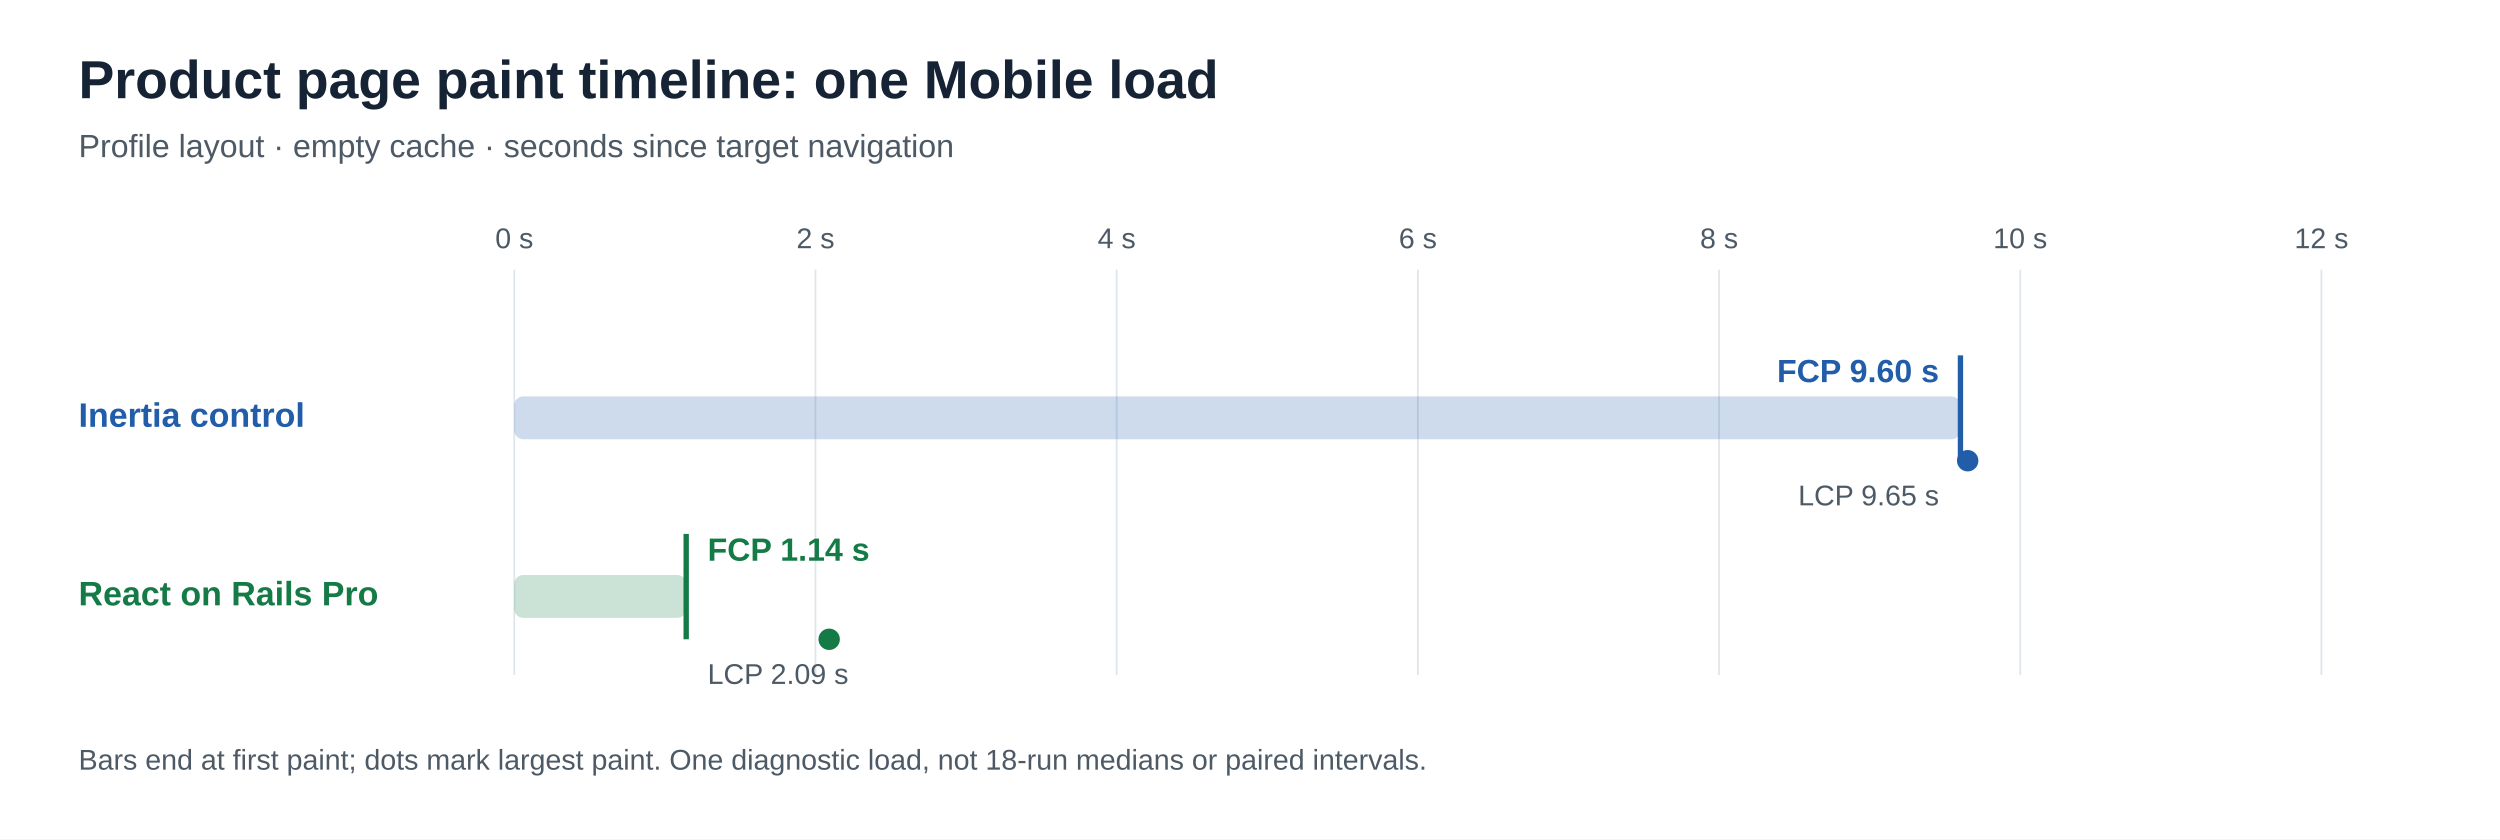
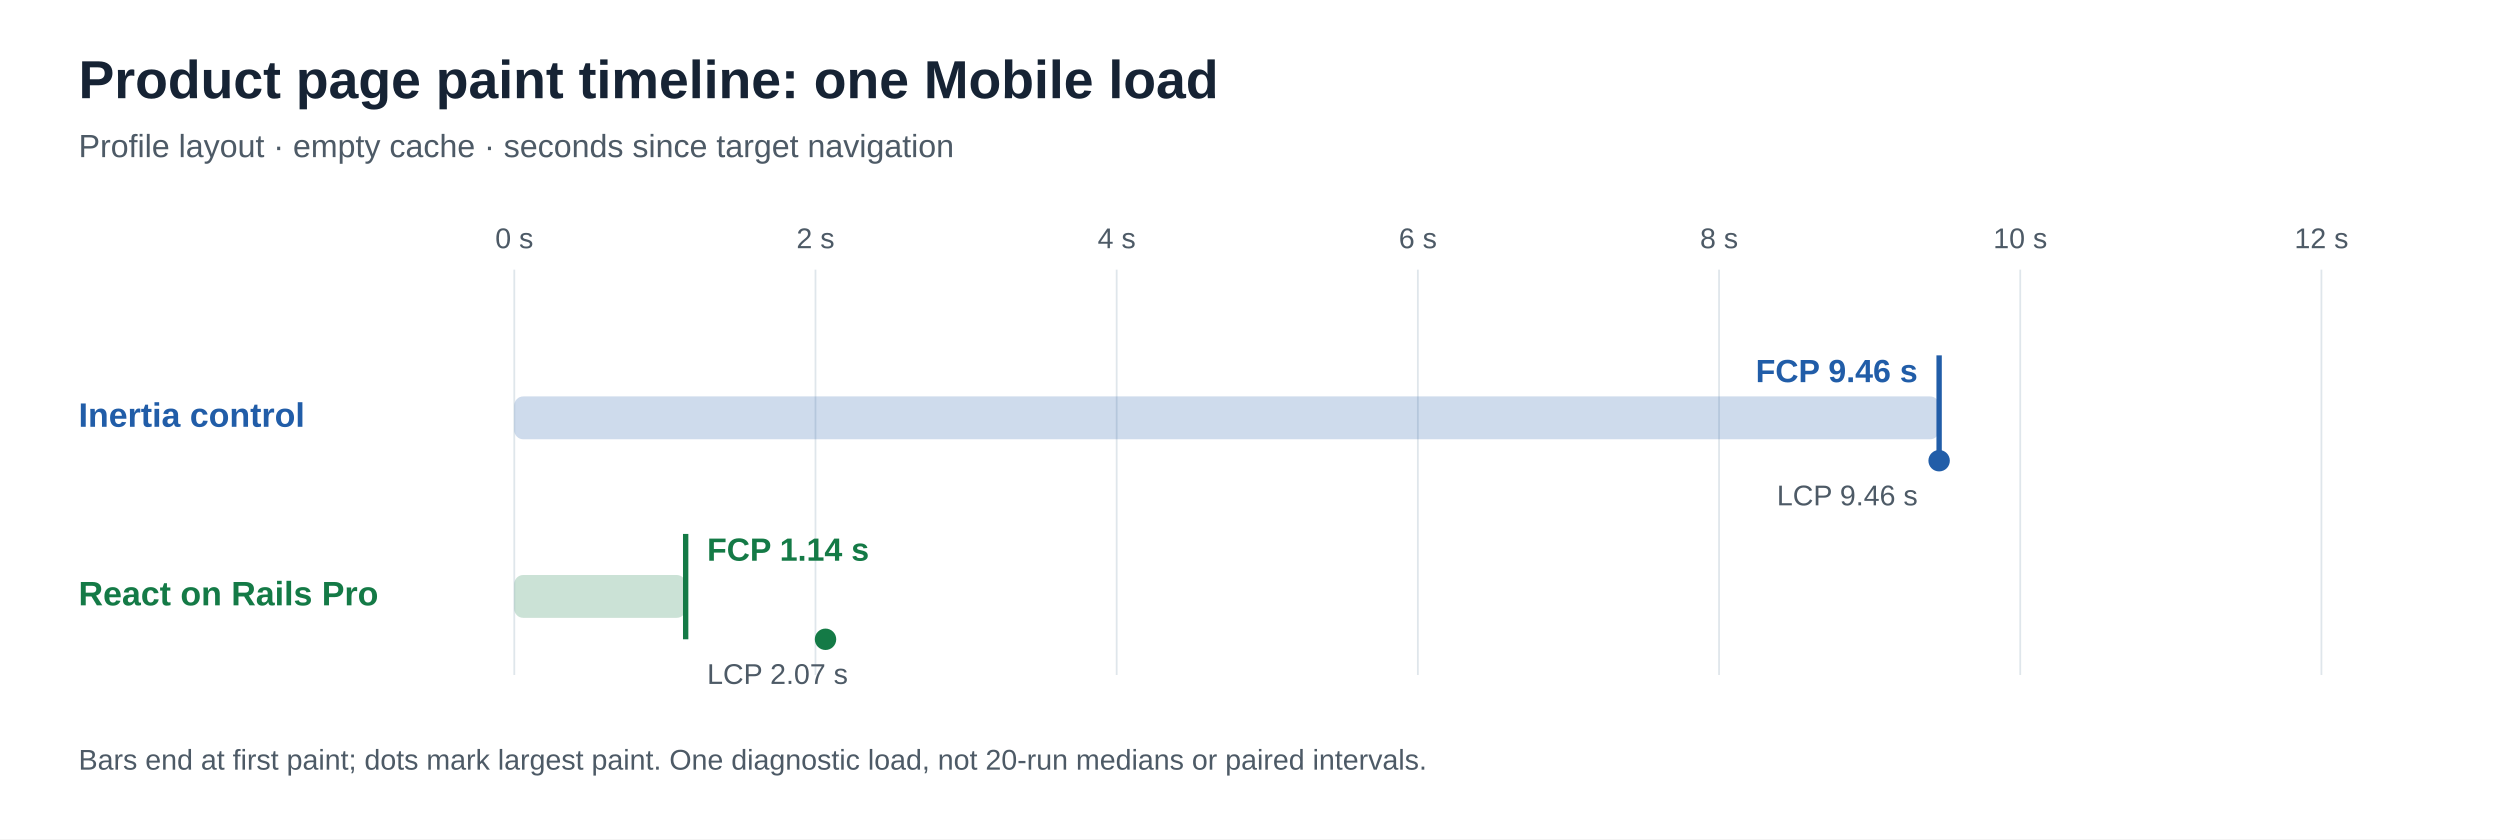
<svg xmlns="http://www.w3.org/2000/svg" viewBox="0 0 1400 470" role="img" aria-labelledby="title description" font-family="Arial,Helvetica,sans-serif">
  <rect width="1400" height="470" fill="#ffffff" />
  <text x="44" y="55" fill="#162334" font-size="30" font-weight="700">Product page paint timeline: one Mobile load</text>
  <text x="44" y="88" fill="#4d5a66" font-size="18">Profile layout · empty cache · seconds since target navigation</text>
  <line x1="288" y1="151" x2="288" y2="378" stroke="#dfe6eb" />
  <text x="288" y="139" text-anchor="middle" fill="#4d5a66" font-size="16">0 s</text>
  <line x1="456.667" y1="151" x2="456.667" y2="378" stroke="#dfe6eb" />
  <text x="456.667" y="139" text-anchor="middle" fill="#4d5a66" font-size="16">2 s</text>
  <line x1="625.333" y1="151" x2="625.333" y2="378" stroke="#dfe6eb" />
  <text x="625.333" y="139" text-anchor="middle" fill="#4d5a66" font-size="16">4 s</text>
  <line x1="794" y1="151" x2="794" y2="378" stroke="#dfe6eb" />
  <text x="794" y="139" text-anchor="middle" fill="#4d5a66" font-size="16">6 s</text>
  <line x1="962.667" y1="151" x2="962.667" y2="378" stroke="#dfe6eb" />
  <text x="962.667" y="139" text-anchor="middle" fill="#4d5a66" font-size="16">8 s</text>
  <line x1="1131.333" y1="151" x2="1131.333" y2="378" stroke="#dfe6eb" />
  <text x="1131.333" y="139" text-anchor="middle" fill="#4d5a66" font-size="16">10 s</text>
  <line x1="1300" y1="151" x2="1300" y2="378" stroke="#dfe6eb" />
  <text x="1300" y="139" text-anchor="middle" fill="#4d5a66" font-size="16">12 s</text>
  <text x="44" y="239" fill="#215da8" font-size="19" font-weight="700">Inertia control</text>
-   <rect x="288" y="222" width="809.849" height="24" rx="5" fill="#215da8" opacity="0.22" />
-   <line x1="1097.849" y1="199" x2="1097.849" y2="258" stroke="#215da8" stroke-width="3" />
-   <circle cx="1101.901" cy="258" r="6" fill="#215da8" />
-   <text x="1085.849" y="214" text-anchor="end" fill="#215da8" font-size="18" font-weight="700">FCP 9.60 s</text>
-   <text x="1085.849" y="283" text-anchor="end" fill="#4d5a66" font-size="16">LCP 9.65 s</text>
+   <rect x="288" y="222" width="797.908" height="24" rx="5" fill="#215da8" opacity="0.22" />
+   <line x1="1085.908" y1="199" x2="1085.908" y2="258" stroke="#215da8" stroke-width="3" />
+   <circle cx="1085.908" cy="258" r="6" fill="#215da8" />
+   <text x="1073.908" y="214" text-anchor="end" fill="#215da8" font-size="18" font-weight="700">FCP 9.46 s</text>
+   <text x="1073.908" y="283" text-anchor="end" fill="#4d5a66" font-size="16">LCP 9.46 s</text>
  <text x="44" y="339" fill="#147a46" font-size="19" font-weight="700">React on Rails Pro</text>
-   <rect x="288" y="322" width="96.263" height="24" rx="5" fill="#147a46" opacity="0.22" />
-   <line x1="384.263" y1="299" x2="384.263" y2="358" stroke="#147a46" stroke-width="3" />
-   <circle cx="464.329" cy="358" r="6" fill="#147a46" />
-   <text x="396.263" y="314" text-anchor="start" fill="#147a46" font-size="18" font-weight="700">FCP 1.14 s</text>
-   <text x="396.263" y="383" text-anchor="start" fill="#4d5a66" font-size="16">LCP 2.09 s</text>
-   <text x="44" y="431" fill="#4d5a66" font-size="16">Bars end at first paint; dots mark largest paint. One diagnostic load, not 18-run medians or paired intervals.</text>
+   <rect x="288" y="322" width="95.973" height="24" rx="5" fill="#147a46" opacity="0.22" />
+   <line x1="383.973" y1="299" x2="383.973" y2="358" stroke="#147a46" stroke-width="3" />
+   <circle cx="462.284" cy="358" r="6" fill="#147a46" />
+   <text x="395.973" y="314" text-anchor="start" fill="#147a46" font-size="18" font-weight="700">FCP 1.14 s</text>
+   <text x="395.973" y="383" text-anchor="start" fill="#4d5a66" font-size="16">LCP 2.07 s</text>
+   <text x="44" y="431" fill="#4d5a66" font-size="16">Bars end at first paint; dots mark largest paint. One diagnostic load, not 20-run medians or paired intervals.</text>
</svg>
